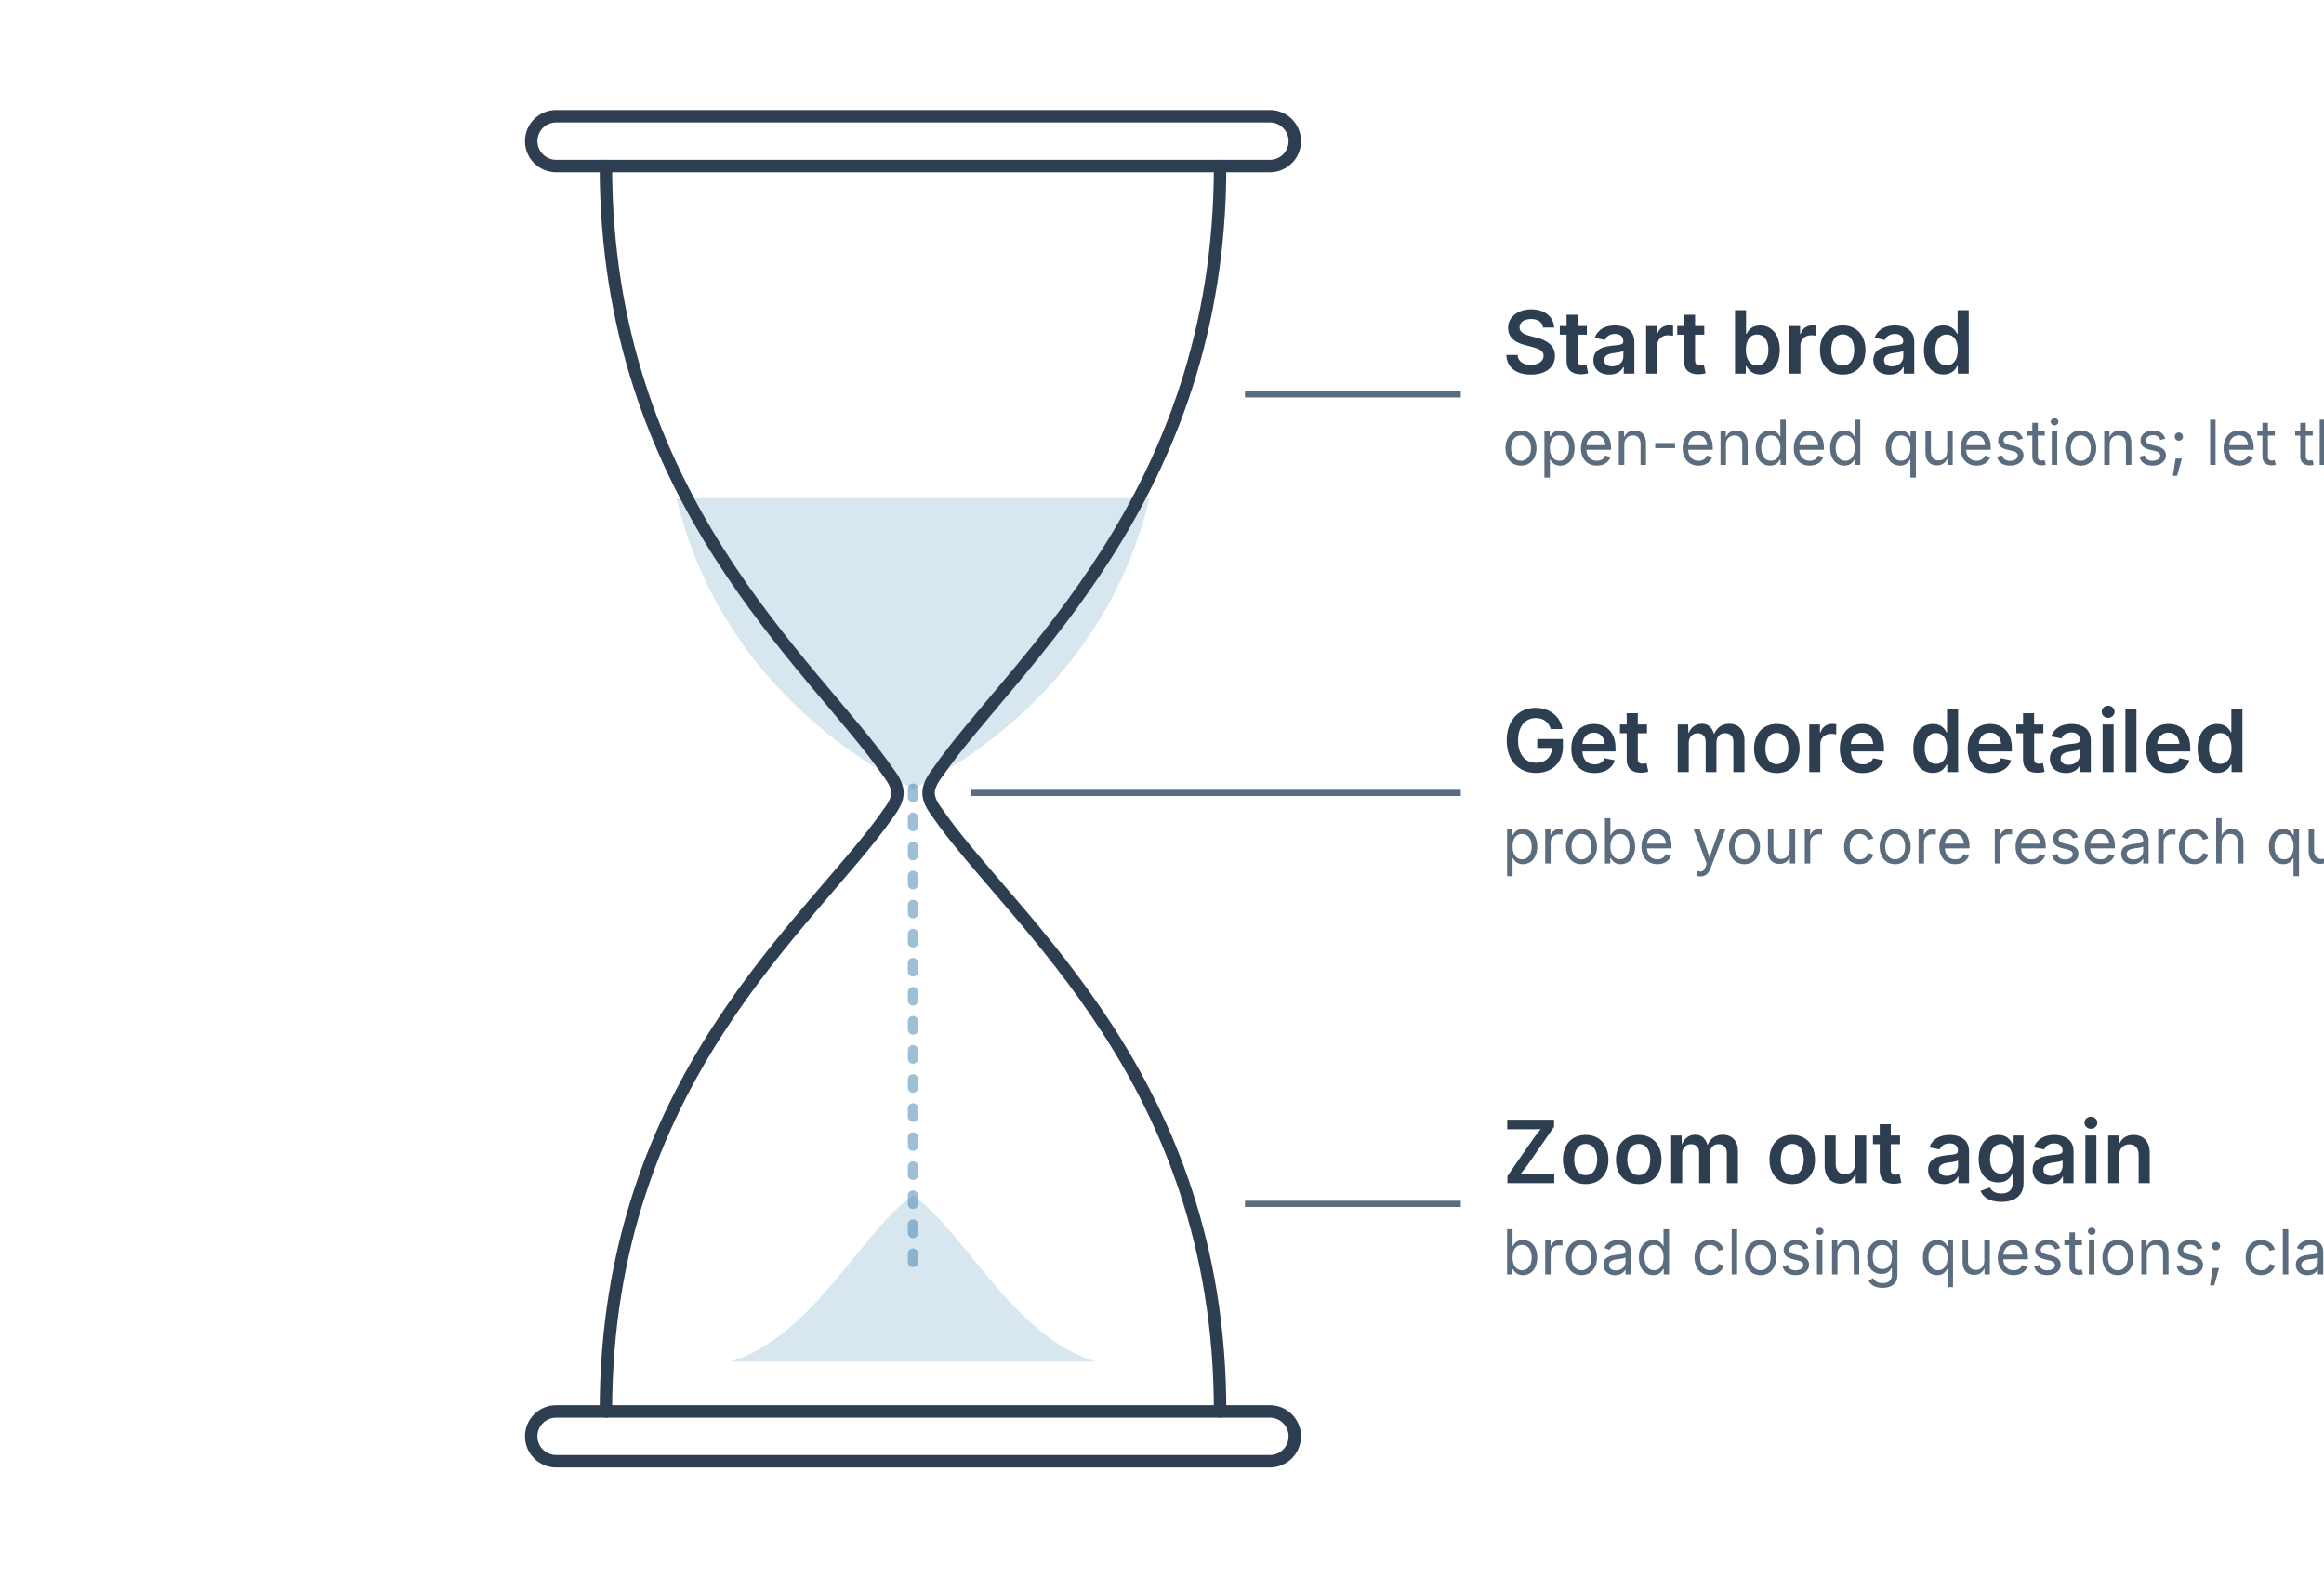
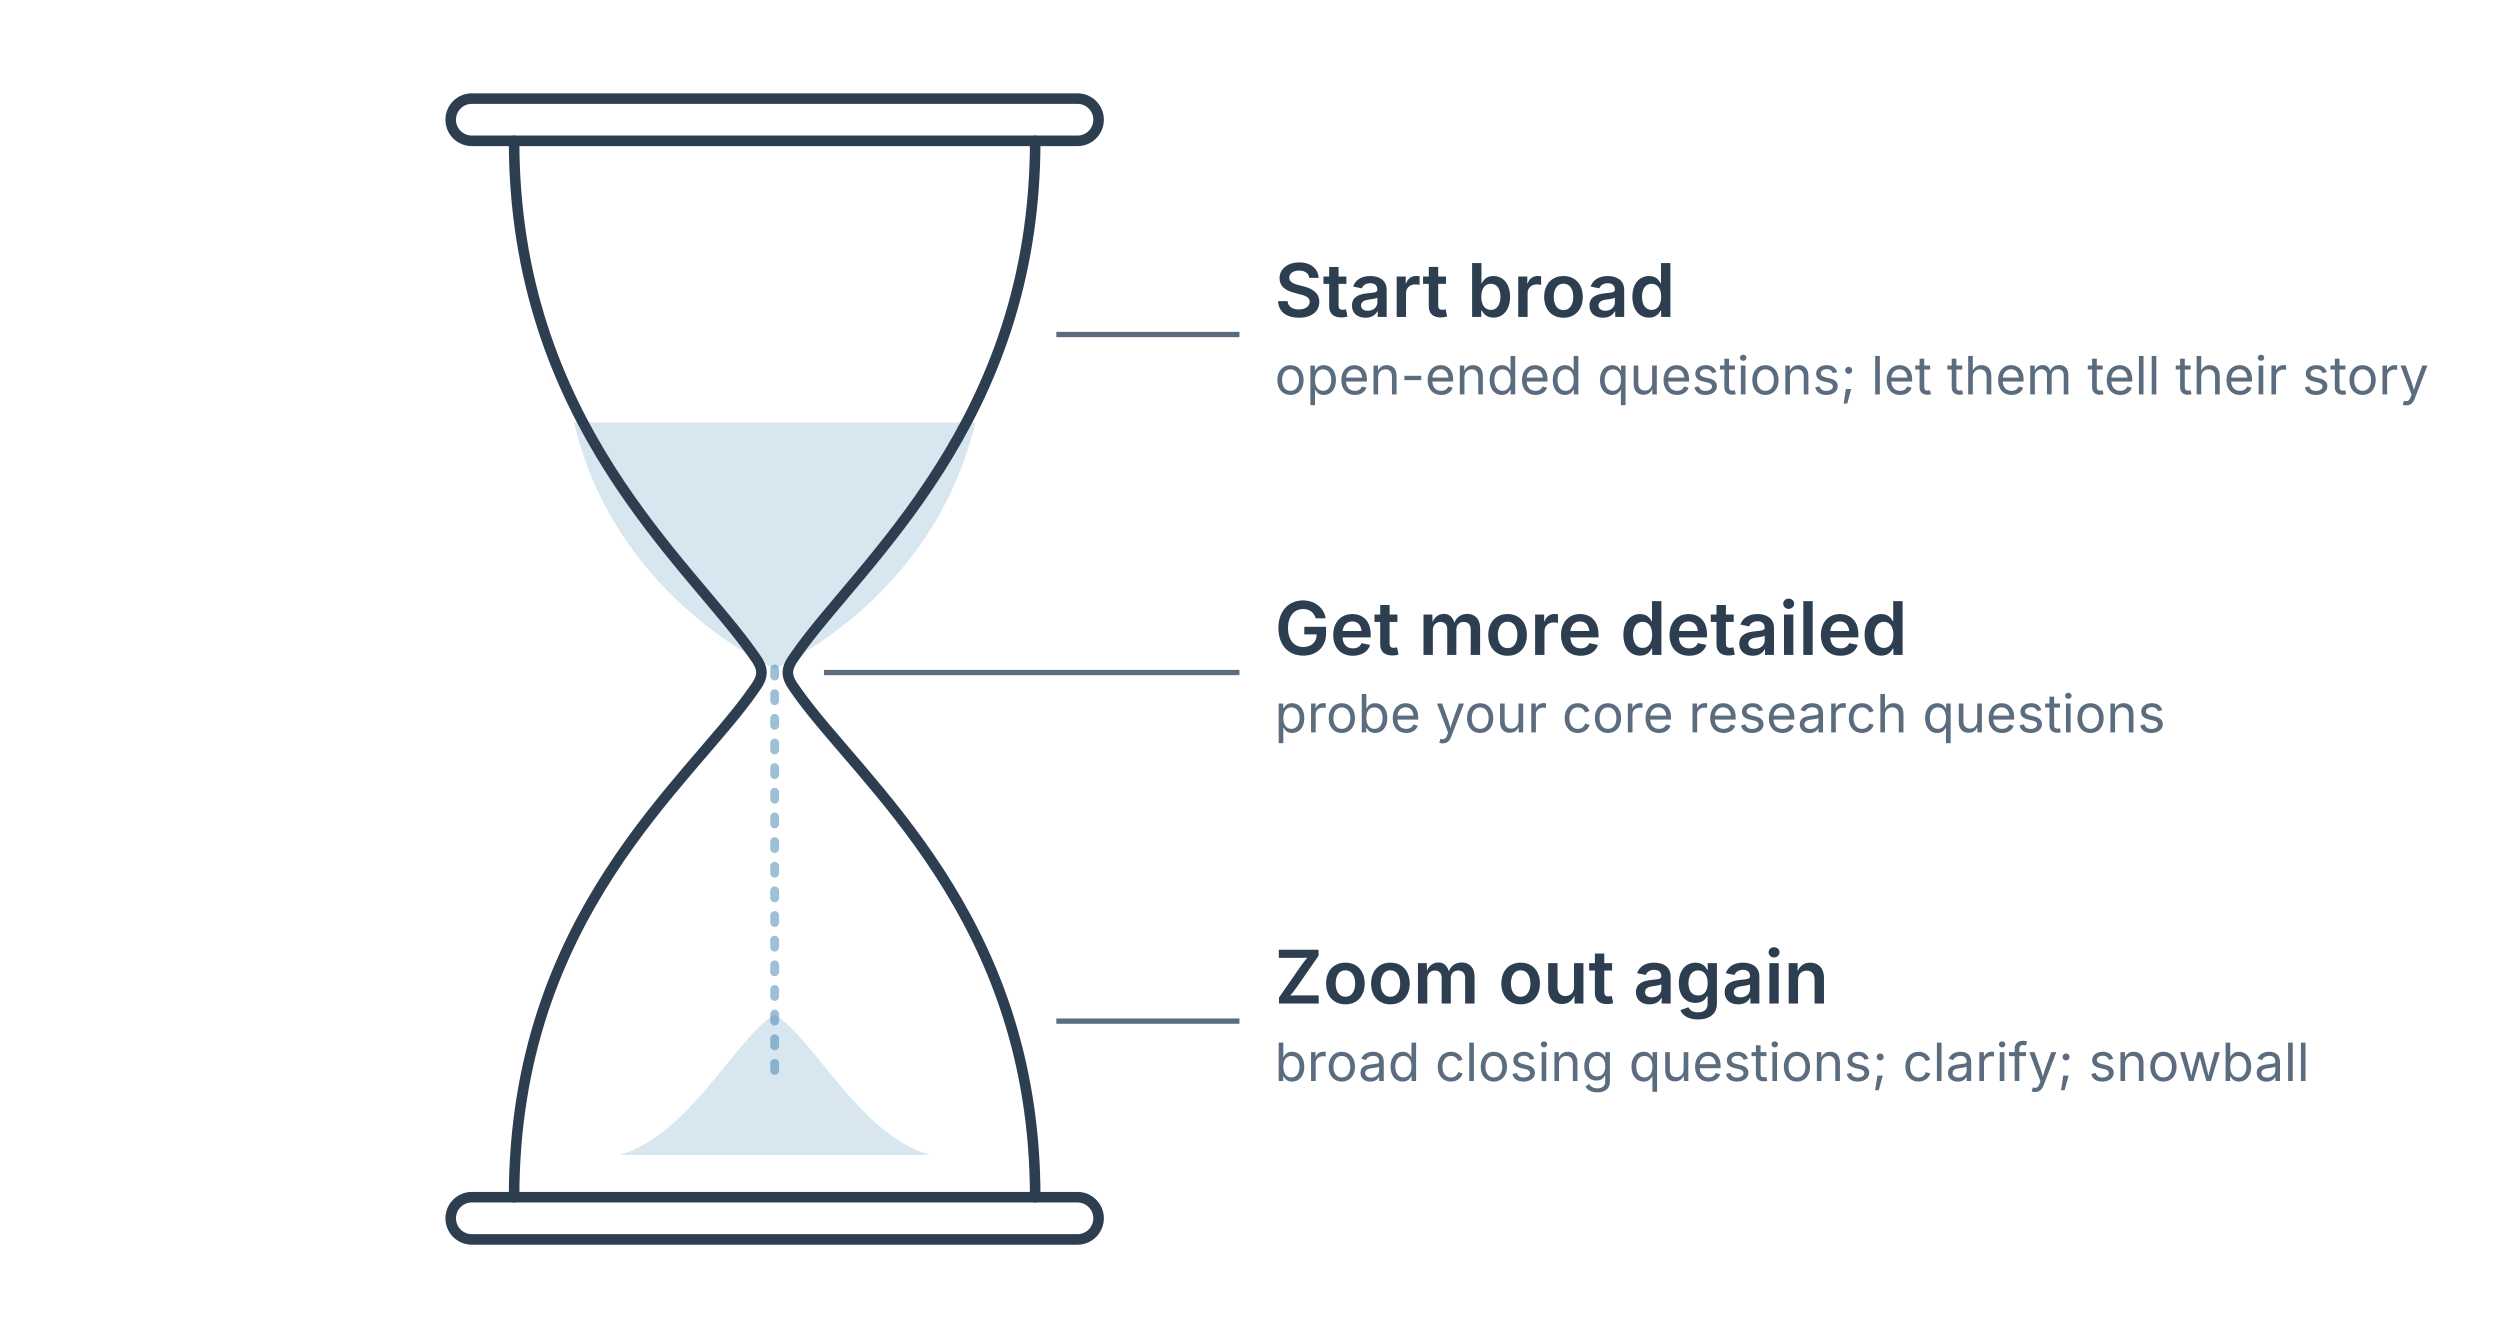
- <svg xmlns="http://www.w3.org/2000/svg" viewBox="0 0 560 380" role="img" aria-labelledby="hg-title hg-desc">
+ <svg xmlns="http://www.w3.org/2000/svg" viewBox="0 0 710 380" role="img" aria-labelledby="hg-title hg-desc">
  <rect x="128" y="28" width="184" height="12" rx="6" fill="none" stroke="#2c3e50" stroke-width="3" />
  <rect x="128" y="340" width="184" height="12" rx="6" fill="none" stroke="#2c3e50" stroke-width="3" />
  <path d="M 163 120            C 172 158, 200 180, 220 190            C 240 180, 268 158, 277 120            Z" fill="#2874a6" opacity="0.18" />
  <line x1="220" y1="190" x2="220" y2="308" stroke="#2874a6" stroke-width="2.5" opacity="0.45" stroke-dasharray="2 5" stroke-linecap="round" />
  <path d="M 176 328            C 196 322, 208 296, 220 288            C 232 296, 244 322, 264 328            Z" fill="#2874a6" opacity="0.18" />
  <path d="M 146 40            C 146 120, 196 160, 214 186            C 217 190, 217 192, 214 196            C 196 222, 146 260, 146 340" fill="none" stroke="#2c3e50" stroke-width="3" stroke-linecap="round" />
  <path d="M 294 40            C 294 120, 244 160, 226 186            C 223 190, 223 192, 226 196            C 244 222, 294 260, 294 340" fill="none" stroke="#2c3e50" stroke-width="3" stroke-linecap="round" />
  <line x1="300" y1="95" x2="352" y2="95" stroke="#5a6c7d" stroke-width="1.5" />
  <line x1="234" y1="191" x2="352" y2="191" stroke="#5a6c7d" stroke-width="1.5" />
  <line x1="300" y1="290" x2="352" y2="290" stroke="#5a6c7d" stroke-width="1.5" />
  <g font-family="'Source Sans 3', -apple-system, sans-serif" fill="#2c3e50">
    <text x="362" y="90" font-size="21" font-weight="600">Start broad</text>
    <text x="362" y="112" font-size="15" fill="#5a6c7d">open-ended questions; let them tell their story</text>
    <text x="362" y="186" font-size="21" font-weight="600">Get more detailed</text>
    <text x="362" y="208" font-size="15" fill="#5a6c7d">probe your core research questions</text>
    <text x="362" y="285" font-size="21" font-weight="600">Zoom out again</text>
    <text x="362" y="307" font-size="15" fill="#5a6c7d">broad closing questions; clarify; snowball</text>
  </g>
</svg>
